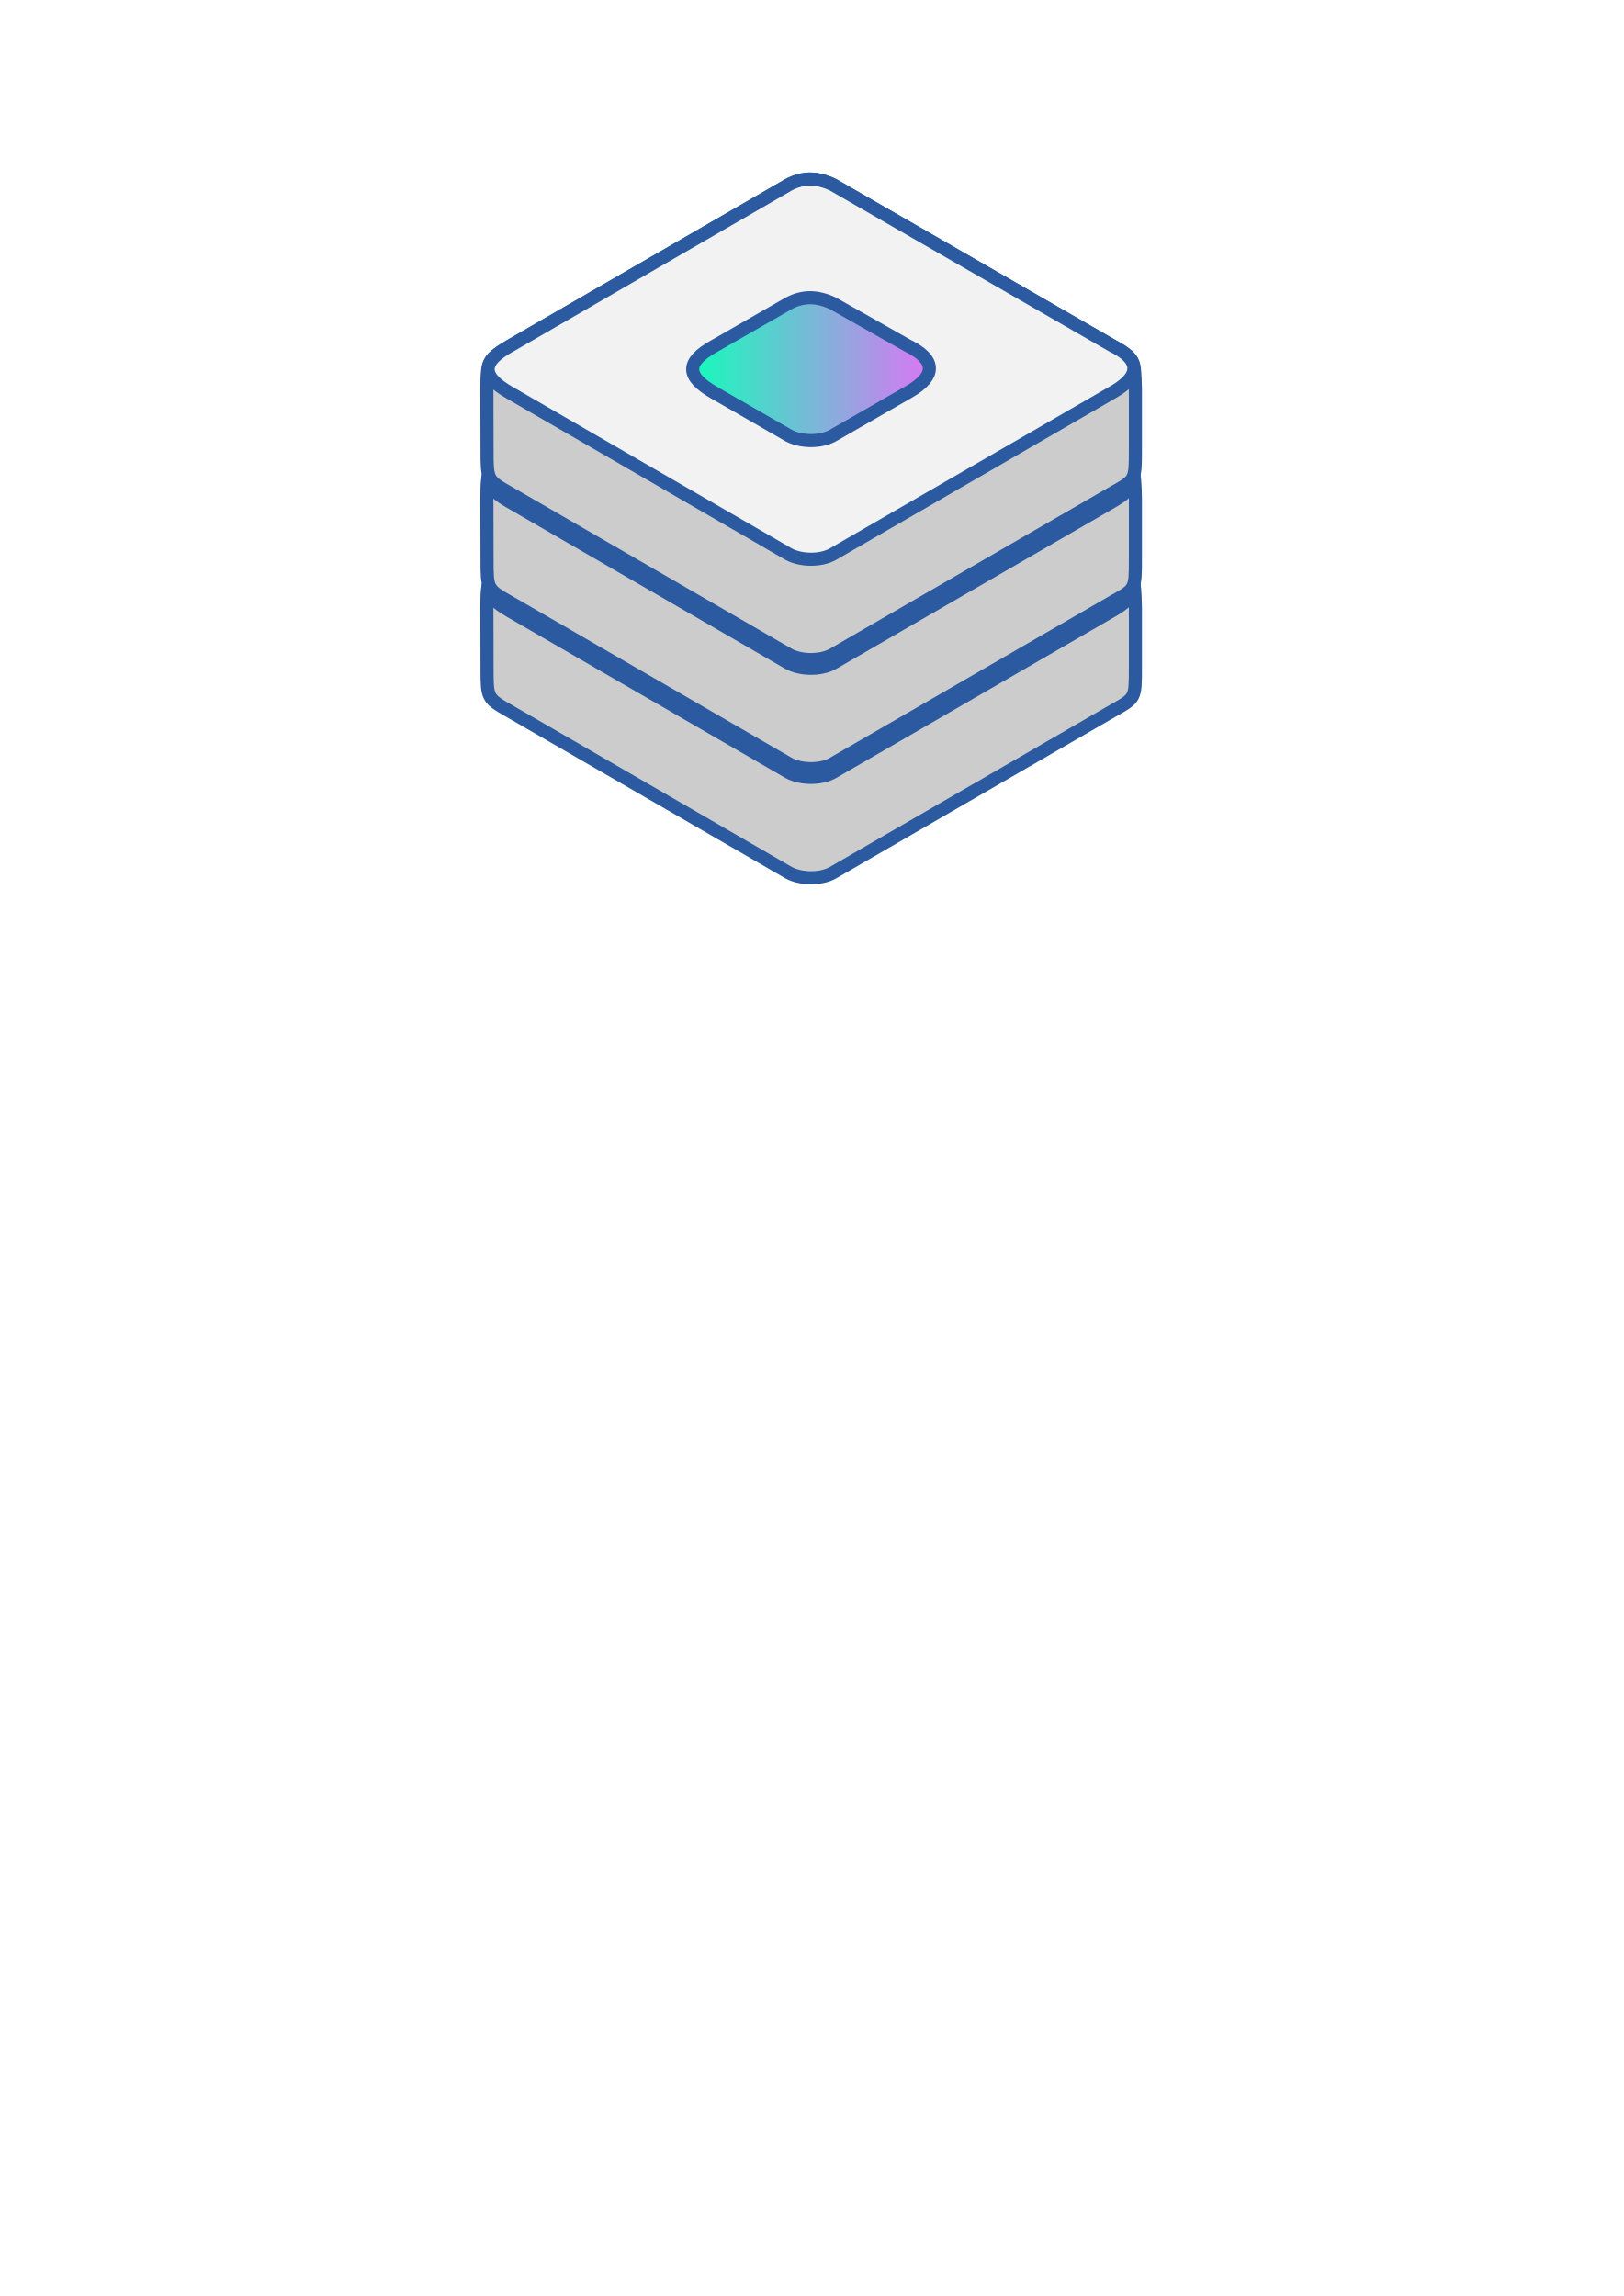
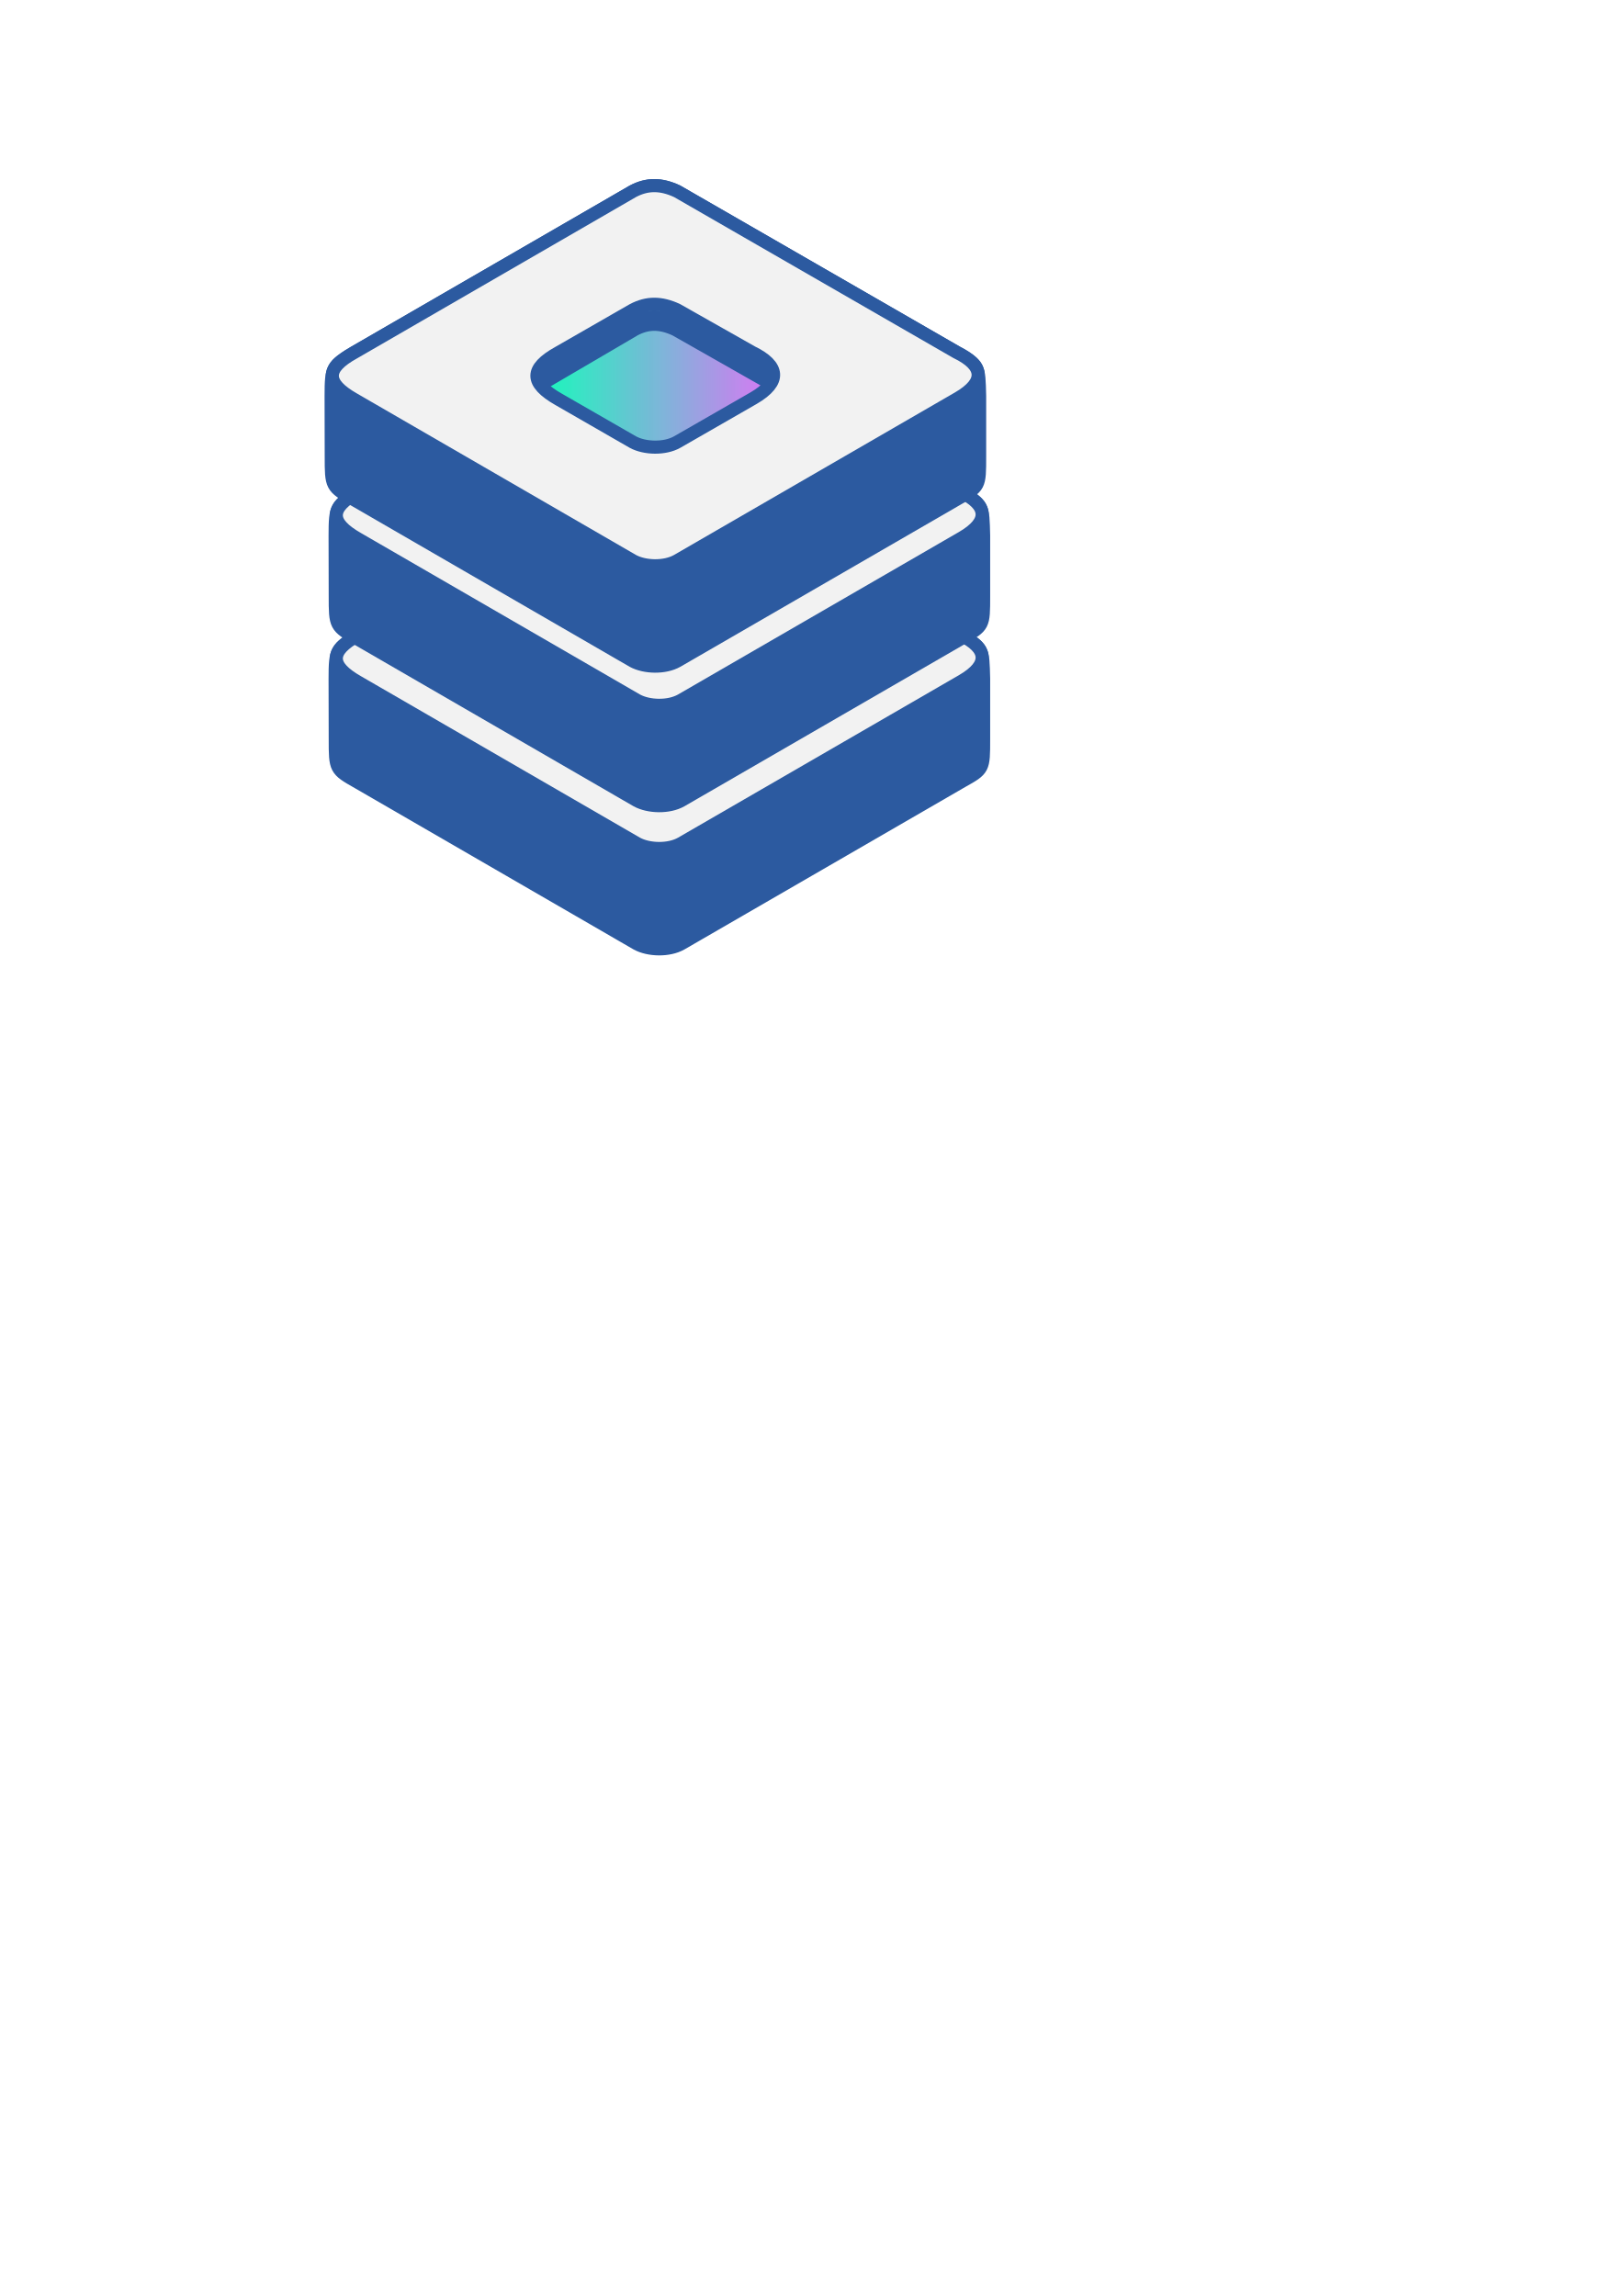
<svg xmlns="http://www.w3.org/2000/svg" xmlns:xlink="http://www.w3.org/1999/xlink" width="210mm" height="297mm" viewBox="0 0 744.094 1052.362" id="svg2" version="1.1">
  <defs id="defs4">
    <linearGradient id="linearGradient4592">
      <stop id="stop4588" offset="0" style="stop-color:#10ffb9;stop-opacity:1" />
      <stop id="stop4590" offset="1" style="stop-color:#df71f5;stop-opacity:0.988" />
    </linearGradient>
-     <linearGradient id="linearGradient4249">
-       <stop style="stop-color:#80b3ff;stop-opacity:1;" offset="0" id="stop4251" />
-       <stop style="stop-color:#00b3ff;stop-opacity:1" offset="1" id="stop4253" />
-     </linearGradient>
    <marker markerWidth="289.862" markerHeight="121.837" refX="144.931" refY="60.919" orient="auto" id="marker4450">
      <rect transform="matrix(0.9218742,0.3874894,-0.9218742,0.3874894,0,0)" style="fill:#f2f2f2;stroke:#939dac;stroke-width:3.083;stroke-miterlimit:4;stroke-dasharray:none" id="rect4298" width="164.062" height="164.062" x="75.183" y="-82.031" ry="15.415" />
    </marker>
-     <radialGradient xlink:href="#linearGradient4249" id="radialGradient4193" gradientUnits="userSpaceOnUse" gradientTransform="matrix(1,0,0,0.2480517,133.0561,261.8738)" cx="250.325" cy="380.004" fx="250.325" fy="380.004" r="68.609" />
-     <radialGradient xlink:href="#linearGradient4249" id="radialGradient4171" gradientUnits="userSpaceOnUse" gradientTransform="matrix(1,0,0,0.2480517,133.0561,261.8738)" cx="250.325" cy="380.004" fx="250.325" fy="380.004" r="68.609" />
-     <linearGradient xlink:href="#linearGradient4592" id="linearGradient4596" x1="324.507" y1="366.615" x2="438.967" y2="366.615" gradientUnits="userSpaceOnUse" />
+     <linearGradient xlink:href="#linearGradient4592" id="linearGradient4596" x1="324.507" y1="366.615" x2="438.967" y2="366.615" gradientUnits="userSpaceOnUse" gradientTransform="translate(-15.89279,-35.83062)" />
  </defs>
  <g id="layer1">
-     <g transform="translate(-10.0677,-97.32301)" id="g4185">
-       <path style="fill:#cccccc;fill-rule:evenodd;stroke:#2c5aa0;stroke-width:6;stroke-linecap:round;stroke-linejoin:round;stroke-miterlimit:4;stroke-dasharray:none;stroke-opacity:1" d="m 243.69,423.346 127.801,73.971 c 5.441,2.967 14.577,3.216 20.28,0 l 128.74,-74.485 c 9.882,-5.548 9.882,-5.494 9.882,-19.363 l 0,-13.815 0,-13.815 c -0.347,-14.043 -0.173,-13.989 -10.575,-20.056 L 391.77,281.989 c -7.419,-3.462 -13.735,-3.457 -20.28,0 l -127.923,74.001 c -9.709,6.068 -10.371,6.177 -10.371,19.873 l 0.031,13.805 0.031,13.805 c 0,13.869 0.031,13.978 10.433,19.873 z" id="path4187" />
-       <path id="path4189" d="m 243.69,377.346 127.801,73.971 c 5.441,2.967 14.577,3.216 20.28,0 l 128.74,-74.485 c 12.965,-7.53 11.787,-15.002 -0.693,-21.05 L 391.77,281.989 c -7.419,-3.462 -13.735,-3.457 -20.28,0 l -127.923,74.001 c -13.118,7.27 -13.084,13.844 0.123,21.356 z" style="fill:#f2f2f2;fill-rule:evenodd;stroke:#2c5aa0;stroke-width:6;stroke-linecap:round;stroke-linejoin:round;stroke-miterlimit:4;stroke-dasharray:none;stroke-opacity:1" />
-       <path style="opacity:1;fill:url(#radialGradient4193);fill-opacity:1;fill-rule:evenodd;stroke:#2c5aa0;stroke-width:6;stroke-linecap:butt;stroke-linejoin:round;stroke-miterlimit:4;stroke-dasharray:none;stroke-opacity:1" d="m 411.334,331.708 39.881,22.869 -52.634,4.311 29.182,16.685 -112.406,1.742 55.591,-15.99 -20.451,-10.956 z" id="path4191" />
+     <g transform="translate(152.9557,-85.33124)" id="g4185">
+       <path style="fill:#2c5aa0;fill-opacity:1;fill-rule:evenodd;stroke:#2c5aa0;stroke-width:6;stroke-linecap:round;stroke-linejoin:round;stroke-miterlimit:4;stroke-dasharray:none;stroke-opacity:1" d="m 11.107,443.943 127.801,73.971 c 5.441,2.967 14.577,3.216 20.28,0 L 287.927,443.428 c 9.882,-5.548 9.882,-5.494 9.882,-19.363 v -13.815 -13.815 c -0.347,-14.043 -0.173,-13.989 -10.575,-20.056 L 159.187,302.587 c -7.419,-3.462 -13.735,-3.457 -20.28,0 L 10.984,376.588 c -9.709,6.068 -10.371,6.177 -10.371,19.873 l 0.031,13.805 0.031,13.805 c 0,13.869 0.031,13.978 10.433,19.873 z" id="path4187" />
+       <path id="path4189" d="m 11.107,397.943 127.801,73.971 c 5.441,2.967 14.577,3.216 20.28,0 L 287.927,397.428 c 12.965,-7.53 11.787,-15.002 -0.693,-21.05 L 159.187,302.587 c -7.419,-3.462 -13.735,-3.457 -20.28,0 L 10.984,376.588 c -13.118,7.27 -13.084,13.844 0.123,21.356 z" style="fill:#f2f2f2;fill-rule:evenodd;stroke:#2c5aa0;stroke-width:6;stroke-linecap:round;stroke-linejoin:round;stroke-miterlimit:4;stroke-dasharray:none;stroke-opacity:1" />
    </g>
-     <g id="g4163" transform="translate(-10.0677,-147.323)">
-       <path id="path4165" d="m 243.69,423.346 127.801,73.971 c 5.441,2.967 14.577,3.216 20.28,0 l 128.74,-74.485 c 9.882,-5.548 9.882,-5.494 9.882,-19.363 l 0,-13.815 0,-13.815 c -0.347,-14.043 -0.173,-13.989 -10.575,-20.056 L 391.77,281.989 c -7.419,-3.462 -13.735,-3.457 -20.28,0 l -127.923,74.001 c -9.709,6.068 -10.371,6.177 -10.371,19.873 l 0.031,13.805 0.031,13.805 c 0,13.869 0.031,13.978 10.433,19.873 z" style="fill:#cccccc;fill-rule:evenodd;stroke:#2c5aa0;stroke-width:6;stroke-linecap:round;stroke-linejoin:round;stroke-miterlimit:4;stroke-dasharray:none;stroke-opacity:1" />
-       <path style="fill:#f2f2f2;fill-rule:evenodd;stroke:#2c5aa0;stroke-width:6;stroke-linecap:round;stroke-linejoin:round;stroke-miterlimit:4;stroke-dasharray:none;stroke-opacity:1" d="m 243.69,377.346 127.801,73.971 c 5.441,2.967 14.577,3.216 20.28,0 l 128.74,-74.485 c 12.965,-7.53 11.787,-15.002 -0.693,-21.05 L 391.77,281.989 c -7.419,-3.462 -13.735,-3.457 -20.28,0 l -127.923,74.001 c -13.118,7.27 -13.084,13.844 0.123,21.356 z" id="path4167" />
-       <path id="path4169" d="m 411.334,331.708 39.881,22.869 -52.634,4.311 29.182,16.685 -112.406,1.742 55.591,-15.99 -20.451,-10.956 z" style="opacity:1;fill:url(#radialGradient4171);fill-opacity:1;fill-rule:evenodd;stroke:#2c5aa0;stroke-width:6;stroke-linecap:butt;stroke-linejoin:round;stroke-miterlimit:4;stroke-dasharray:none;stroke-opacity:1" />
+     <g id="g4163" transform="translate(-79.62742,-130.3585)">
+       <path id="path4165" d="m 243.69,423.346 127.801,73.971 c 5.441,2.967 14.577,3.216 20.28,0 l 128.74,-74.485 c 9.882,-5.548 9.882,-5.494 9.882,-19.363 v -13.815 -13.815 c -0.347,-14.043 -0.173,-13.989 -10.575,-20.056 L 391.77,281.989 c -7.419,-3.462 -13.735,-3.457 -20.28,0 l -127.923,74.001 c -9.709,6.068 -10.371,6.177 -10.371,19.873 l 0.031,13.805 0.031,13.805 c 0,13.869 0.031,13.978 10.433,19.873 z" style="fill:#2c5aa0;fill-opacity:1;fill-rule:evenodd;stroke:#2c5aa0;stroke-width:6;stroke-linecap:round;stroke-linejoin:round;stroke-miterlimit:4;stroke-dasharray:none;stroke-opacity:1" />
+       <path style="fill:#f2f2f2;fill-opacity:1;fill-rule:evenodd;stroke:#2c5aa0;stroke-width:6;stroke-linecap:round;stroke-linejoin:round;stroke-miterlimit:4;stroke-dasharray:none;stroke-opacity:1" d="m 243.69,377.346 127.801,73.971 c 5.441,2.967 14.577,3.216 20.28,0 l 128.74,-74.485 c 12.965,-7.53 11.787,-15.002 -0.693,-21.05 L 391.77,281.989 c -7.419,-3.462 -13.735,-3.457 -20.28,0 l -127.923,74.001 c -13.118,7.27 -13.084,13.844 0.123,21.356 z" id="path4167" />
    </g>
-     <g transform="translate(-10.0677,-197.323)" id="g4173">
-       <path style="fill:#cccccc;fill-rule:evenodd;stroke:#2c5aa0;stroke-width:6;stroke-linecap:round;stroke-linejoin:round;stroke-miterlimit:4;stroke-dasharray:none;stroke-opacity:1" d="m 243.69,423.346 127.801,73.971 c 5.441,2.967 14.577,3.216 20.28,0 l 128.74,-74.485 c 9.882,-5.548 9.882,-5.494 9.882,-19.363 l 0,-13.815 0,-13.815 c -0.347,-14.043 -0.173,-13.989 -10.575,-20.056 L 391.77,281.989 c -7.419,-3.462 -13.735,-3.457 -20.28,0 l -127.923,74.001 c -9.709,6.068 -10.371,6.177 -10.371,19.873 l 0.031,13.805 0.031,13.805 c 0,13.869 0.031,13.978 10.433,19.873 z" id="path4175" />
-       <path id="path4177" d="m 243.69,377.346 127.801,73.971 c 5.441,2.967 14.577,3.216 20.28,0 l 128.74,-74.485 c 12.965,-7.53 11.787,-15.002 -0.693,-21.05 L 391.77,281.989 c -7.419,-3.462 -13.735,-3.457 -20.28,0 l -127.923,74.001 c -13.118,7.27 -13.084,13.844 0.123,21.356 z" style="fill:#f2f2f2;fill-rule:evenodd;stroke:#2c5aa0;stroke-width:6;stroke-linecap:round;stroke-linejoin:round;stroke-miterlimit:4;stroke-dasharray:none;stroke-opacity:1" />
-       <path id="path4177-3" d="m 337.44,377.346 34.051,19.596 c 5.441,2.967 14.577,3.216 20.28,0 l 34.99,-20.11 c 12.965,-7.53 11.787,-15.002 -0.693,-21.05 l -34.296,-19.417 c -7.419,-3.462 -13.735,-3.457 -20.28,0 l -34.173,19.626 c -13.118,7.27 -13.084,13.844 0.123,21.356 z" style="fill:url(#linearGradient4596);fill-rule:evenodd;stroke:#2c5aa0;stroke-width:6;stroke-linecap:round;stroke-linejoin:round;stroke-miterlimit:4;stroke-dasharray:none;stroke-opacity:1;fill-opacity:1" />
+     <g transform="translate(-65.56492,-158.4835)" id="g4173">
+       <path style="fill:#2c5aa0;fill-opacity:1;fill-rule:evenodd;stroke:#2c5aa0;stroke-width:6;stroke-linecap:round;stroke-linejoin:round;stroke-miterlimit:4;stroke-dasharray:none;stroke-opacity:1" d="m 227.797,387.515 127.801,73.971 c 5.441,2.967 14.577,3.216 20.28,0 l 128.74,-74.485 c 9.882,-5.548 9.882,-5.494 9.882,-19.363 v -13.815 -13.815 c -0.347,-14.043 -0.173,-13.989 -10.575,-20.056 L 375.877,246.158 c -7.419,-3.462 -13.735,-3.457 -20.28,0 l -127.923,74.001 c -9.709,6.068 -10.371,6.177 -10.371,19.873 l 0.031,13.805 0.031,13.805 c 0,13.869 0.031,13.978 10.433,19.873 z" id="path4175" />
+       <path id="path4177" d="m 227.797,341.515 127.801,73.971 c 5.441,2.967 14.577,3.216 20.28,0 l 128.74,-74.485 c 12.965,-7.53 11.787,-15.002 -0.693,-21.05 L 375.877,246.158 c -7.419,-3.462 -13.735,-3.457 -20.28,0 l -127.923,74.001 c -13.118,7.27 -13.084,13.844 0.123,21.356 z" style="fill:#f2f2f2;fill-rule:evenodd;stroke:#2c5aa0;stroke-width:6;stroke-linecap:round;stroke-linejoin:round;stroke-miterlimit:4;stroke-dasharray:none;stroke-opacity:1" />
+       <path id="path4177-3" d="m 321.547,341.515 34.051,19.596 c 5.441,2.967 14.577,3.216 20.28,0 l 34.99,-20.11 c 12.965,-7.53 11.787,-15.002 -0.693,-21.05 l -34.296,-19.417 c -7.419,-3.462 -13.735,-3.457 -20.28,0 l -34.173,19.626 c -13.118,7.27 -13.084,13.844 0.123,21.356 z" style="fill:url(#linearGradient4596);fill-opacity:1;fill-rule:evenodd;stroke:#2c5aa0;stroke-width:6;stroke-linecap:round;stroke-linejoin:round;stroke-miterlimit:4;stroke-dasharray:none;stroke-opacity:1" />
+       <path style="fill:none;fill-opacity:1;fill-rule:evenodd;stroke:#2c5aa0;stroke-width:9.375;stroke-linecap:round;stroke-linejoin:round;stroke-miterlimit:4;stroke-dasharray:none;stroke-opacity:1" d="m 417.127,331.471 -41.25,-23.438 c -7.419,-3.462 -13.735,-3.457 -20.28,0 l -41.595,24.375" id="path4834" />
    </g>
  </g>
</svg>
